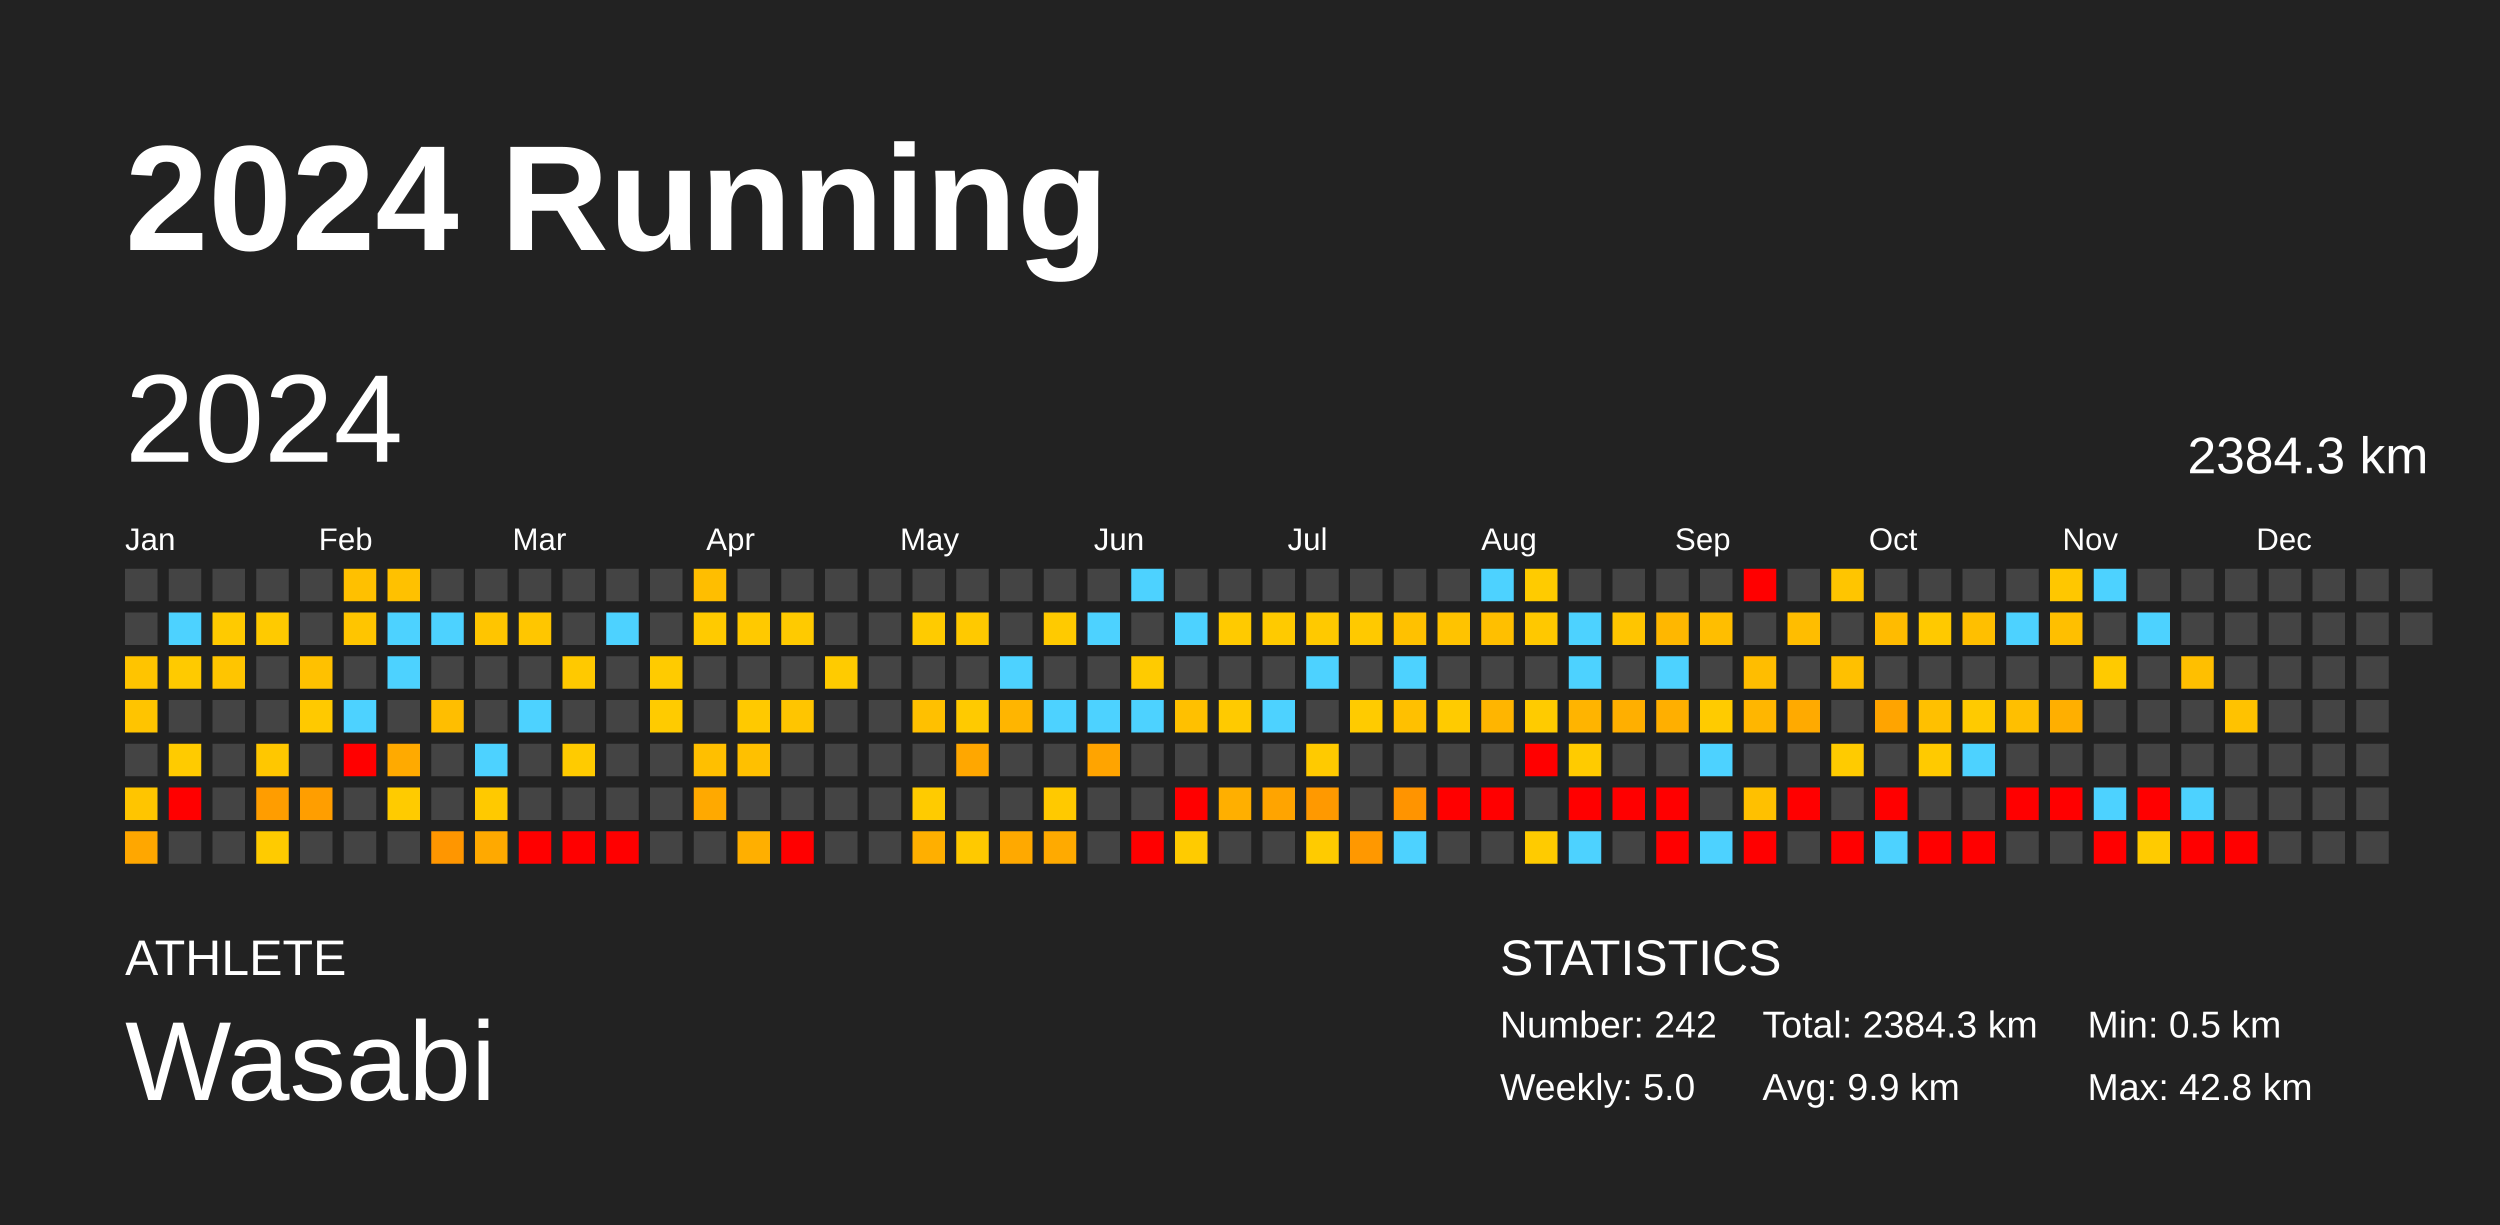
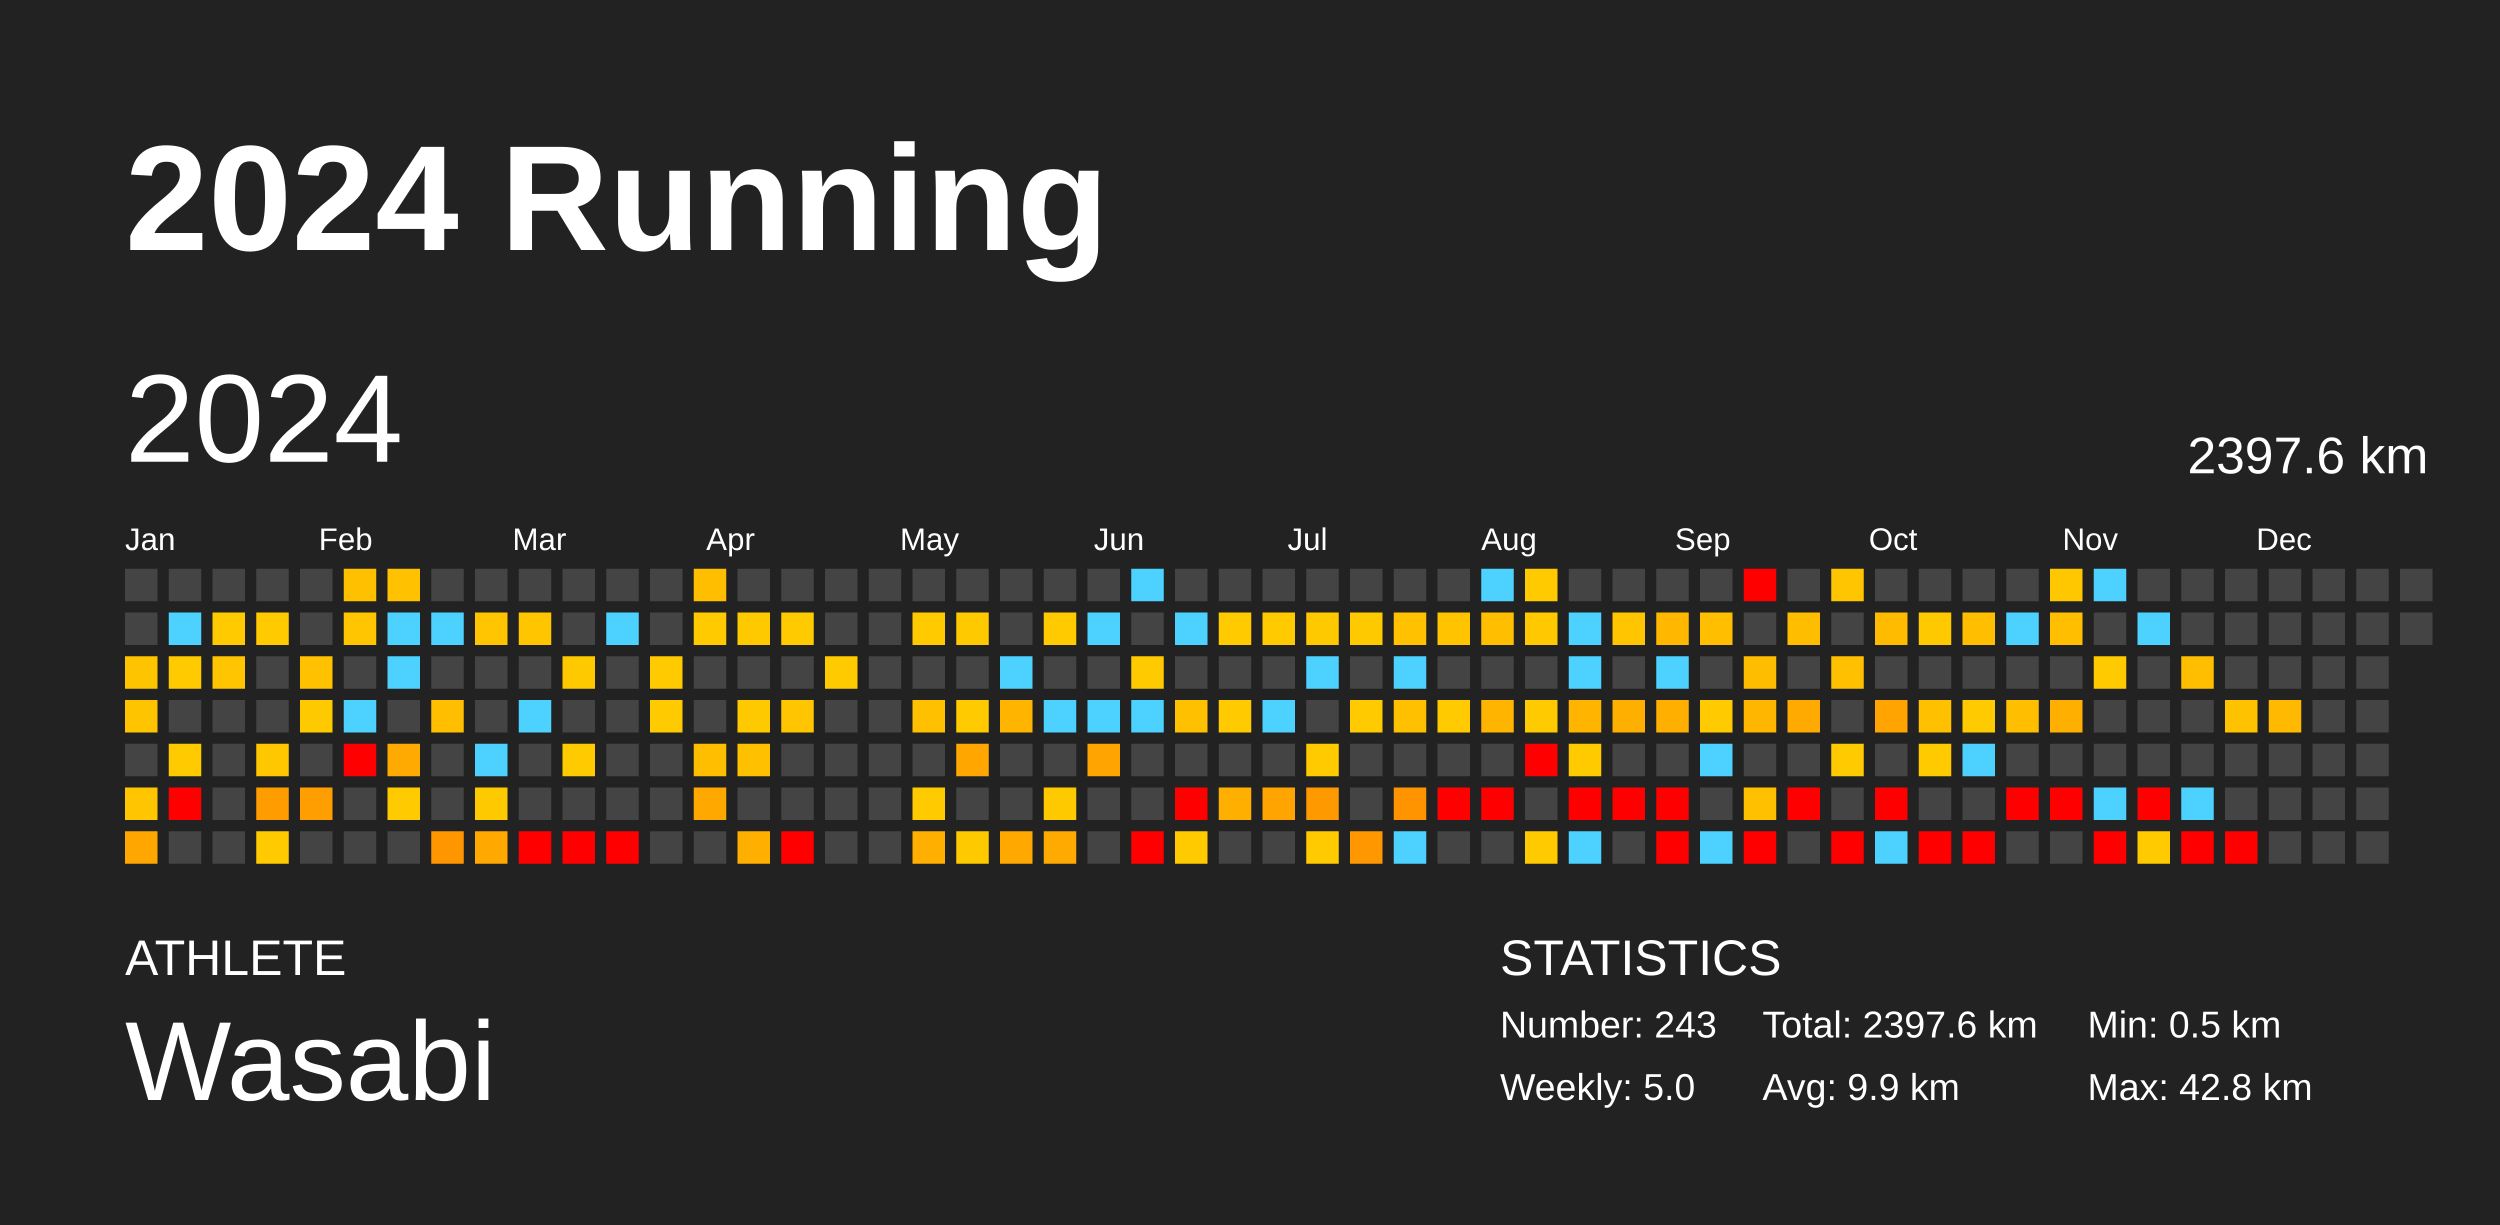
<svg xmlns="http://www.w3.org/2000/svg" baseProfile="full" height="98mm" version="1.1" viewBox="0,0,200,98" width="200mm">
  <defs />
  <rect fill="#222222" height="98" width="200" x="0" y="0" />
  <text fill="#FFFFFF" style="font-size:12px; font-family:Arial; font-weight:bold;" x="10" y="20">2024 Running</text>
  <text fill="#FFFFFF" style="font-size:4px; font-family:Arial" x="10" y="78">ATHLETE</text>
  <text fill="#FFFFFF" style="font-size:9px; font-family:Arial" x="10" y="88">Wasabi</text>
  <text fill="#FFFFFF" style="font-size:4px; font-family:Arial" x="120" y="78">STATISTICS</text>
-   <text fill="#FFFFFF" style="font-size:3px; font-family:Arial" x="120" y="83">Number: 242</text>
+   <text fill="#FFFFFF" style="font-size:3px; font-family:Arial" x="120" y="83">Number: 243</text>
  <text fill="#FFFFFF" style="font-size:3px; font-family:Arial" x="120" y="88">Weekly: 5.0</text>
-   <text fill="#FFFFFF" style="font-size:3px; font-family:Arial" x="141" y="83">Total: 2384.3 km</text>
+   <text fill="#FFFFFF" style="font-size:3px; font-family:Arial" x="141" y="83">Total: 2397.6 km</text>
  <text fill="#FFFFFF" style="font-size:3px; font-family:Arial" x="141" y="88">Avg: 9.9 km</text>
  <text fill="#FFFFFF" style="font-size:3px; font-family:Arial" x="167" y="83">Min: 0.5 km</text>
  <text fill="#FFFFFF" style="font-size:3px; font-family:Arial" x="167" y="88">Max: 42.8 km</text>
  <text dominant-baseline="hanging" fill="#FFFFFF" style="font-size:10.0px; font-family:Arial;" x="10" y="30">2024</text>
-   <text dominant-baseline="hanging" fill="#FFFFFF" style="font-size:4.125px; font-family:Arial;" x="175" y="35">2384.3 km</text>
+   <text dominant-baseline="hanging" fill="#FFFFFF" style="font-size:4.125px; font-family:Arial;" x="175" y="35">2397.6 km</text>
  <text fill="#FFFFFF" style="font-size:2.5px; font-family:Arial" x="10.0" y="44">Jan</text>
  <text fill="#FFFFFF" style="font-size:2.5px; font-family:Arial" x="25.5" y="44">Feb</text>
  <text fill="#FFFFFF" style="font-size:2.5px; font-family:Arial" x="41.0" y="44">Mar</text>
  <text fill="#FFFFFF" style="font-size:2.5px; font-family:Arial" x="56.5" y="44">Apr</text>
  <text fill="#FFFFFF" style="font-size:2.5px; font-family:Arial" x="72.0" y="44">May</text>
  <text fill="#FFFFFF" style="font-size:2.5px; font-family:Arial" x="87.5" y="44">Jun</text>
  <text fill="#FFFFFF" style="font-size:2.5px; font-family:Arial" x="103.0" y="44">Jul</text>
  <text fill="#FFFFFF" style="font-size:2.5px; font-family:Arial" x="118.5" y="44">Aug</text>
  <text fill="#FFFFFF" style="font-size:2.5px; font-family:Arial" x="134.0" y="44">Sep</text>
  <text fill="#FFFFFF" style="font-size:2.5px; font-family:Arial" x="149.5" y="44">Oct</text>
  <text fill="#FFFFFF" style="font-size:2.5px; font-family:Arial" x="165.0" y="44">Nov</text>
  <text fill="#FFFFFF" style="font-size:2.5px; font-family:Arial" x="180.5" y="44">Dec</text>
  <rect fill="#444444" height="2.6" width="2.6" x="10.0" y="45.5" />
  <rect fill="#444444" height="2.6" width="2.6" x="10.0" y="49.0" />
  <rect fill="#ffc400" height="2.6" width="2.6" x="10.0" y="52.5" />
  <rect fill="#ffc400" height="2.6" width="2.6" x="10.0" y="56.0" />
  <rect fill="#444444" height="2.6" width="2.6" x="10.0" y="59.5" />
  <rect fill="#ffc500" height="2.6" width="2.6" x="10.0" y="63.0" />
  <rect fill="#ffa700" height="2.6" width="2.6" x="10.0" y="66.5" />
  <rect fill="#444444" height="2.6" width="2.6" x="13.5" y="45.5" />
  <rect fill="#4dd2ff" height="2.6" width="2.6" x="13.5" y="49.0" />
  <rect fill="#ffca00" height="2.6" width="2.6" x="13.5" y="52.5" />
  <rect fill="#444444" height="2.6" width="2.6" x="13.5" y="56.0" />
  <rect fill="#ffcb00" height="2.6" width="2.6" x="13.5" y="59.5" />
  <rect fill="red" height="2.6" width="2.6" x="13.5" y="63.0" />
  <rect fill="#444444" height="2.6" width="2.6" x="13.5" y="66.5" />
  <rect fill="#444444" height="2.6" width="2.6" x="17.0" y="45.5" />
  <rect fill="#ffca00" height="2.6" width="2.6" x="17.0" y="49.0" />
  <rect fill="#ffc500" height="2.6" width="2.6" x="17.0" y="52.5" />
  <rect fill="#444444" height="2.6" width="2.6" x="17.0" y="56.0" />
  <rect fill="#444444" height="2.6" width="2.6" x="17.0" y="59.5" />
  <rect fill="#444444" height="2.6" width="2.6" x="17.0" y="63.0" />
  <rect fill="#444444" height="2.6" width="2.6" x="17.0" y="66.5" />
  <rect fill="#444444" height="2.6" width="2.6" x="20.5" y="45.5" />
  <rect fill="#ffca00" height="2.6" width="2.6" x="20.5" y="49.0" />
  <rect fill="#444444" height="2.6" width="2.6" x="20.5" y="52.5" />
  <rect fill="#444444" height="2.6" width="2.6" x="20.5" y="56.0" />
  <rect fill="#ffc700" height="2.6" width="2.6" x="20.5" y="59.5" />
  <rect fill="#ff9d00" height="2.6" width="2.6" x="20.5" y="63.0" />
  <rect fill="#ffcb00" height="2.6" width="2.6" x="20.5" y="66.5" />
  <rect fill="#444444" height="2.6" width="2.6" x="24.0" y="45.5" />
  <rect fill="#444444" height="2.6" width="2.6" x="24.0" y="49.0" />
  <rect fill="#ffc100" height="2.6" width="2.6" x="24.0" y="52.5" />
  <rect fill="#ffc900" height="2.6" width="2.6" x="24.0" y="56.0" />
  <rect fill="#444444" height="2.6" width="2.6" x="24.0" y="59.5" />
  <rect fill="#ff9e00" height="2.6" width="2.6" x="24.0" y="63.0" />
  <rect fill="#444444" height="2.6" width="2.6" x="24.0" y="66.5" />
  <rect fill="#ffc000" height="2.6" width="2.6" x="27.5" y="45.5" />
  <rect fill="#ffc500" height="2.6" width="2.6" x="27.5" y="49.0" />
  <rect fill="#444444" height="2.6" width="2.6" x="27.5" y="52.5" />
  <rect fill="#4dd2ff" height="2.6" width="2.6" x="27.5" y="56.0" />
  <rect fill="red" height="2.6" width="2.6" x="27.5" y="59.5" />
  <rect fill="#444444" height="2.6" width="2.6" x="27.5" y="63.0" />
  <rect fill="#444444" height="2.6" width="2.6" x="27.5" y="66.5" />
  <rect fill="#ffc100" height="2.6" width="2.6" x="31.0" y="45.5" />
  <rect fill="#4dd2ff" height="2.6" width="2.6" x="31.0" y="49.0" />
  <rect fill="#4dd2ff" height="2.6" width="2.6" x="31.0" y="52.5" />
  <rect fill="#444444" height="2.6" width="2.6" x="31.0" y="56.0" />
  <rect fill="#ffaa00" height="2.6" width="2.6" x="31.0" y="59.5" />
  <rect fill="#ffcb00" height="2.6" width="2.6" x="31.0" y="63.0" />
  <rect fill="#444444" height="2.6" width="2.6" x="31.0" y="66.5" />
  <rect fill="#444444" height="2.6" width="2.6" x="34.5" y="45.5" />
  <rect fill="#4dd2ff" height="2.6" width="2.6" x="34.5" y="49.0" />
  <rect fill="#444444" height="2.6" width="2.6" x="34.5" y="52.5" />
  <rect fill="#ffbe00" height="2.6" width="2.6" x="34.5" y="56.0" />
  <rect fill="#444444" height="2.6" width="2.6" x="34.5" y="59.5" />
  <rect fill="#444444" height="2.6" width="2.6" x="34.5" y="63.0" />
  <rect fill="#ff9600" height="2.6" width="2.6" x="34.5" y="66.5" />
  <rect fill="#444444" height="2.6" width="2.6" x="38.0" y="45.5" />
  <rect fill="#ffc500" height="2.6" width="2.6" x="38.0" y="49.0" />
  <rect fill="#444444" height="2.6" width="2.6" x="38.0" y="52.5" />
  <rect fill="#444444" height="2.6" width="2.6" x="38.0" y="56.0" />
  <rect fill="#4dd2ff" height="2.6" width="2.6" x="38.0" y="59.5" />
  <rect fill="#ffc900" height="2.6" width="2.6" x="38.0" y="63.0" />
  <rect fill="#ffa900" height="2.6" width="2.6" x="38.0" y="66.5" />
  <rect fill="#444444" height="2.6" width="2.6" x="41.5" y="45.5" />
  <rect fill="#ffc600" height="2.6" width="2.6" x="41.5" y="49.0" />
  <rect fill="#444444" height="2.6" width="2.6" x="41.5" y="52.5" />
  <rect fill="#4dd2ff" height="2.6" width="2.6" x="41.5" y="56.0" />
  <rect fill="#444444" height="2.6" width="2.6" x="41.5" y="59.5" />
  <rect fill="#444444" height="2.6" width="2.6" x="41.5" y="63.0" />
  <rect fill="red" height="2.6" width="2.6" x="41.5" y="66.5" />
  <rect fill="#444444" height="2.6" width="2.6" x="45.0" y="45.5" />
  <rect fill="#444444" height="2.6" width="2.6" x="45.0" y="49.0" />
  <rect fill="#ffc900" height="2.6" width="2.6" x="45.0" y="52.5" />
  <rect fill="#444444" height="2.6" width="2.6" x="45.0" y="56.0" />
  <rect fill="#ffcb00" height="2.6" width="2.6" x="45.0" y="59.5" />
  <rect fill="#444444" height="2.6" width="2.6" x="45.0" y="63.0" />
  <rect fill="red" height="2.6" width="2.6" x="45.0" y="66.5" />
  <rect fill="#444444" height="2.6" width="2.6" x="48.5" y="45.5" />
  <rect fill="#4dd2ff" height="2.6" width="2.6" x="48.5" y="49.0" />
  <rect fill="#444444" height="2.6" width="2.6" x="48.5" y="52.5" />
  <rect fill="#444444" height="2.6" width="2.6" x="48.5" y="56.0" />
  <rect fill="#444444" height="2.6" width="2.6" x="48.5" y="59.5" />
  <rect fill="#444444" height="2.6" width="2.6" x="48.5" y="63.0" />
  <rect fill="red" height="2.6" width="2.6" x="48.5" y="66.5" />
  <rect fill="#444444" height="2.6" width="2.6" x="52.0" y="45.5" />
  <rect fill="#444444" height="2.6" width="2.6" x="52.0" y="49.0" />
  <rect fill="#ffcb00" height="2.6" width="2.6" x="52.0" y="52.5" />
  <rect fill="#ffcb00" height="2.6" width="2.6" x="52.0" y="56.0" />
  <rect fill="#444444" height="2.6" width="2.6" x="52.0" y="59.5" />
  <rect fill="#444444" height="2.6" width="2.6" x="52.0" y="63.0" />
  <rect fill="#444444" height="2.6" width="2.6" x="52.0" y="66.5" />
  <rect fill="#ffbe00" height="2.6" width="2.6" x="55.5" y="45.5" />
  <rect fill="#ffca00" height="2.6" width="2.6" x="55.5" y="49.0" />
  <rect fill="#444444" height="2.6" width="2.6" x="55.5" y="52.5" />
  <rect fill="#444444" height="2.6" width="2.6" x="55.5" y="56.0" />
  <rect fill="#ffbf00" height="2.6" width="2.6" x="55.5" y="59.5" />
  <rect fill="#ffa900" height="2.6" width="2.6" x="55.5" y="63.0" />
  <rect fill="#444444" height="2.6" width="2.6" x="55.5" y="66.5" />
  <rect fill="#444444" height="2.6" width="2.6" x="59.0" y="45.5" />
  <rect fill="#ffc900" height="2.6" width="2.6" x="59.0" y="49.0" />
  <rect fill="#444444" height="2.6" width="2.6" x="59.0" y="52.5" />
  <rect fill="#ffc900" height="2.6" width="2.6" x="59.0" y="56.0" />
  <rect fill="#ffc000" height="2.6" width="2.6" x="59.0" y="59.5" />
  <rect fill="#444444" height="2.6" width="2.6" x="59.0" y="63.0" />
  <rect fill="#ffaf00" height="2.6" width="2.6" x="59.0" y="66.5" />
  <rect fill="#444444" height="2.6" width="2.6" x="62.5" y="45.5" />
  <rect fill="#ffca00" height="2.6" width="2.6" x="62.5" y="49.0" />
  <rect fill="#444444" height="2.6" width="2.6" x="62.5" y="52.5" />
  <rect fill="#ffc500" height="2.6" width="2.6" x="62.5" y="56.0" />
  <rect fill="#444444" height="2.6" width="2.6" x="62.5" y="59.5" />
  <rect fill="#444444" height="2.6" width="2.6" x="62.5" y="63.0" />
  <rect fill="red" height="2.6" width="2.6" x="62.5" y="66.5" />
  <rect fill="#444444" height="2.6" width="2.6" x="66.0" y="45.5" />
  <rect fill="#444444" height="2.6" width="2.6" x="66.0" y="49.0" />
  <rect fill="#ffcb00" height="2.6" width="2.6" x="66.0" y="52.5" />
  <rect fill="#444444" height="2.6" width="2.6" x="66.0" y="56.0" />
  <rect fill="#444444" height="2.6" width="2.6" x="66.0" y="59.5" />
  <rect fill="#444444" height="2.6" width="2.6" x="66.0" y="63.0" />
  <rect fill="#444444" height="2.6" width="2.6" x="66.0" y="66.5" />
  <rect fill="#444444" height="2.6" width="2.6" x="69.5" y="45.5" />
  <rect fill="#444444" height="2.6" width="2.6" x="69.5" y="49.0" />
  <rect fill="#444444" height="2.6" width="2.6" x="69.5" y="52.5" />
  <rect fill="#444444" height="2.6" width="2.6" x="69.5" y="56.0" />
  <rect fill="#444444" height="2.6" width="2.6" x="69.5" y="59.5" />
  <rect fill="#444444" height="2.6" width="2.6" x="69.5" y="63.0" />
  <rect fill="#444444" height="2.6" width="2.6" x="69.5" y="66.5" />
  <rect fill="#444444" height="2.6" width="2.6" x="73.0" y="45.5" />
  <rect fill="#ffcb00" height="2.6" width="2.6" x="73.0" y="49.0" />
  <rect fill="#444444" height="2.6" width="2.6" x="73.0" y="52.5" />
  <rect fill="#ffc000" height="2.6" width="2.6" x="73.0" y="56.0" />
  <rect fill="#444444" height="2.6" width="2.6" x="73.0" y="59.5" />
  <rect fill="#ffcb00" height="2.6" width="2.6" x="73.0" y="63.0" />
  <rect fill="#ffaf00" height="2.6" width="2.6" x="73.0" y="66.5" />
  <rect fill="#444444" height="2.6" width="2.6" x="76.5" y="45.5" />
  <rect fill="#ffc900" height="2.6" width="2.6" x="76.5" y="49.0" />
  <rect fill="#444444" height="2.6" width="2.6" x="76.5" y="52.5" />
  <rect fill="#ffca00" height="2.6" width="2.6" x="76.5" y="56.0" />
  <rect fill="#ffa700" height="2.6" width="2.6" x="76.5" y="59.5" />
  <rect fill="#444444" height="2.6" width="2.6" x="76.5" y="63.0" />
  <rect fill="#ffc900" height="2.6" width="2.6" x="76.5" y="66.5" />
  <rect fill="#444444" height="2.6" width="2.6" x="80.0" y="45.5" />
  <rect fill="#444444" height="2.6" width="2.6" x="80.0" y="49.0" />
  <rect fill="#4dd2ff" height="2.6" width="2.6" x="80.0" y="52.5" />
  <rect fill="#ffb500" height="2.6" width="2.6" x="80.0" y="56.0" />
  <rect fill="#444444" height="2.6" width="2.6" x="80.0" y="59.5" />
  <rect fill="#444444" height="2.6" width="2.6" x="80.0" y="63.0" />
  <rect fill="#ffa900" height="2.6" width="2.6" x="80.0" y="66.5" />
  <rect fill="#444444" height="2.6" width="2.6" x="83.5" y="45.5" />
  <rect fill="#ffca00" height="2.6" width="2.6" x="83.5" y="49.0" />
  <rect fill="#444444" height="2.6" width="2.6" x="83.5" y="52.5" />
  <rect fill="#4dd2ff" height="2.6" width="2.6" x="83.5" y="56.0" />
  <rect fill="#444444" height="2.6" width="2.6" x="83.5" y="59.5" />
  <rect fill="#ffc900" height="2.6" width="2.6" x="83.5" y="63.0" />
  <rect fill="#ffaa00" height="2.6" width="2.6" x="83.5" y="66.5" />
  <rect fill="#444444" height="2.6" width="2.6" x="87.0" y="45.5" />
  <rect fill="#4dd2ff" height="2.6" width="2.6" x="87.0" y="49.0" />
  <rect fill="#444444" height="2.6" width="2.6" x="87.0" y="52.5" />
  <rect fill="#4dd2ff" height="2.6" width="2.6" x="87.0" y="56.0" />
  <rect fill="#ffa400" height="2.6" width="2.6" x="87.0" y="59.5" />
  <rect fill="#444444" height="2.6" width="2.6" x="87.0" y="63.0" />
  <rect fill="#444444" height="2.6" width="2.6" x="87.0" y="66.5" />
  <rect fill="#4dd2ff" height="2.6" width="2.6" x="90.5" y="45.5" />
  <rect fill="#444444" height="2.6" width="2.6" x="90.5" y="49.0" />
  <rect fill="#ffcb00" height="2.6" width="2.6" x="90.5" y="52.5" />
  <rect fill="#4dd2ff" height="2.6" width="2.6" x="90.5" y="56.0" />
  <rect fill="#444444" height="2.6" width="2.6" x="90.5" y="59.5" />
  <rect fill="#444444" height="2.6" width="2.6" x="90.5" y="63.0" />
  <rect fill="red" height="2.6" width="2.6" x="90.5" y="66.5" />
  <rect fill="#444444" height="2.6" width="2.6" x="94.0" y="45.5" />
  <rect fill="#4dd2ff" height="2.6" width="2.6" x="94.0" y="49.0" />
  <rect fill="#444444" height="2.6" width="2.6" x="94.0" y="52.5" />
  <rect fill="#ffc000" height="2.6" width="2.6" x="94.0" y="56.0" />
  <rect fill="#444444" height="2.6" width="2.6" x="94.0" y="59.5" />
  <rect fill="red" height="2.6" width="2.6" x="94.0" y="63.0" />
  <rect fill="#ffcb00" height="2.6" width="2.6" x="94.0" y="66.5" />
  <rect fill="#444444" height="2.6" width="2.6" x="97.5" y="45.5" />
  <rect fill="#ffca00" height="2.6" width="2.6" x="97.5" y="49.0" />
  <rect fill="#444444" height="2.6" width="2.6" x="97.5" y="52.5" />
  <rect fill="#ffca00" height="2.6" width="2.6" x="97.5" y="56.0" />
  <rect fill="#444444" height="2.6" width="2.6" x="97.5" y="59.5" />
  <rect fill="#ffaf00" height="2.6" width="2.6" x="97.5" y="63.0" />
  <rect fill="#444444" height="2.6" width="2.6" x="97.5" y="66.5" />
  <rect fill="#444444" height="2.6" width="2.6" x="101.0" y="45.5" />
  <rect fill="#ffca00" height="2.6" width="2.6" x="101.0" y="49.0" />
  <rect fill="#444444" height="2.6" width="2.6" x="101.0" y="52.5" />
  <rect fill="#4dd2ff" height="2.6" width="2.6" x="101.0" y="56.0" />
  <rect fill="#444444" height="2.6" width="2.6" x="101.0" y="59.5" />
  <rect fill="#ffa400" height="2.6" width="2.6" x="101.0" y="63.0" />
  <rect fill="#444444" height="2.6" width="2.6" x="101.0" y="66.5" />
  <rect fill="#444444" height="2.6" width="2.6" x="104.5" y="45.5" />
  <rect fill="#ffc900" height="2.6" width="2.6" x="104.5" y="49.0" />
  <rect fill="#4dd2ff" height="2.6" width="2.6" x="104.5" y="52.5" />
  <rect fill="#444444" height="2.6" width="2.6" x="104.5" y="56.0" />
  <rect fill="#ffca00" height="2.6" width="2.6" x="104.5" y="59.5" />
  <rect fill="#ff9900" height="2.6" width="2.6" x="104.5" y="63.0" />
  <rect fill="#ffcb00" height="2.6" width="2.6" x="104.5" y="66.5" />
  <rect fill="#444444" height="2.6" width="2.6" x="108.0" y="45.5" />
  <rect fill="#ffc900" height="2.6" width="2.6" x="108.0" y="49.0" />
  <rect fill="#444444" height="2.6" width="2.6" x="108.0" y="52.5" />
  <rect fill="#ffcb00" height="2.6" width="2.6" x="108.0" y="56.0" />
  <rect fill="#444444" height="2.6" width="2.6" x="108.0" y="59.5" />
  <rect fill="#444444" height="2.6" width="2.6" x="108.0" y="63.0" />
  <rect fill="#ff9800" height="2.6" width="2.6" x="108.0" y="66.5" />
  <rect fill="#444444" height="2.6" width="2.6" x="111.5" y="45.5" />
  <rect fill="#ffc100" height="2.6" width="2.6" x="111.5" y="49.0" />
  <rect fill="#4dd2ff" height="2.6" width="2.6" x="111.5" y="52.5" />
  <rect fill="#ffc000" height="2.6" width="2.6" x="111.5" y="56.0" />
  <rect fill="#444444" height="2.6" width="2.6" x="111.5" y="59.5" />
  <rect fill="#ff9400" height="2.6" width="2.6" x="111.5" y="63.0" />
  <rect fill="#4dd2ff" height="2.6" width="2.6" x="111.5" y="66.5" />
  <rect fill="#444444" height="2.6" width="2.6" x="115.0" y="45.5" />
  <rect fill="#ffc300" height="2.6" width="2.6" x="115.0" y="49.0" />
  <rect fill="#444444" height="2.6" width="2.6" x="115.0" y="52.5" />
  <rect fill="#ffcb00" height="2.6" width="2.6" x="115.0" y="56.0" />
  <rect fill="#444444" height="2.6" width="2.6" x="115.0" y="59.5" />
  <rect fill="red" height="2.6" width="2.6" x="115.0" y="63.0" />
  <rect fill="#444444" height="2.6" width="2.6" x="115.0" y="66.5" />
  <rect fill="#4dd2ff" height="2.6" width="2.6" x="118.5" y="45.5" />
  <rect fill="#ffbf00" height="2.6" width="2.6" x="118.5" y="49.0" />
  <rect fill="#444444" height="2.6" width="2.6" x="118.5" y="52.5" />
  <rect fill="#ffb500" height="2.6" width="2.6" x="118.5" y="56.0" />
  <rect fill="#444444" height="2.6" width="2.6" x="118.5" y="59.5" />
  <rect fill="red" height="2.6" width="2.6" x="118.5" y="63.0" />
  <rect fill="#444444" height="2.6" width="2.6" x="118.5" y="66.5" />
  <rect fill="#ffcb00" height="2.6" width="2.6" x="122.0" y="45.5" />
  <rect fill="#ffc800" height="2.6" width="2.6" x="122.0" y="49.0" />
  <rect fill="#444444" height="2.6" width="2.6" x="122.0" y="52.5" />
  <rect fill="#ffcb00" height="2.6" width="2.6" x="122.0" y="56.0" />
  <rect fill="red" height="2.6" width="2.6" x="122.0" y="59.5" />
  <rect fill="#444444" height="2.6" width="2.6" x="122.0" y="63.0" />
  <rect fill="#ffcb00" height="2.6" width="2.6" x="122.0" y="66.5" />
  <rect fill="#444444" height="2.6" width="2.6" x="125.5" y="45.5" />
  <rect fill="#4dd2ff" height="2.6" width="2.6" x="125.5" y="49.0" />
  <rect fill="#4dd2ff" height="2.6" width="2.6" x="125.5" y="52.5" />
  <rect fill="#ffb400" height="2.6" width="2.6" x="125.5" y="56.0" />
  <rect fill="#ffcb00" height="2.6" width="2.6" x="125.5" y="59.5" />
  <rect fill="red" height="2.6" width="2.6" x="125.5" y="63.0" />
  <rect fill="#4dd2ff" height="2.6" width="2.6" x="125.5" y="66.5" />
  <rect fill="#444444" height="2.6" width="2.6" x="129.0" y="45.5" />
  <rect fill="#ffc500" height="2.6" width="2.6" x="129.0" y="49.0" />
  <rect fill="#444444" height="2.6" width="2.6" x="129.0" y="52.5" />
  <rect fill="#ffaf00" height="2.6" width="2.6" x="129.0" y="56.0" />
  <rect fill="#444444" height="2.6" width="2.6" x="129.0" y="59.5" />
  <rect fill="red" height="2.6" width="2.6" x="129.0" y="63.0" />
  <rect fill="#444444" height="2.6" width="2.6" x="129.0" y="66.5" />
  <rect fill="#444444" height="2.6" width="2.6" x="132.5" y="45.5" />
  <rect fill="#ffb700" height="2.6" width="2.6" x="132.5" y="49.0" />
  <rect fill="#4dd2ff" height="2.6" width="2.6" x="132.5" y="52.5" />
  <rect fill="#ffaf00" height="2.6" width="2.6" x="132.5" y="56.0" />
  <rect fill="#444444" height="2.6" width="2.6" x="132.5" y="59.5" />
  <rect fill="red" height="2.6" width="2.6" x="132.5" y="63.0" />
  <rect fill="red" height="2.6" width="2.6" x="132.5" y="66.5" />
  <rect fill="#444444" height="2.6" width="2.6" x="136.0" y="45.5" />
  <rect fill="#ffbe00" height="2.6" width="2.6" x="136.0" y="49.0" />
  <rect fill="#444444" height="2.6" width="2.6" x="136.0" y="52.5" />
  <rect fill="#ffcb00" height="2.6" width="2.6" x="136.0" y="56.0" />
  <rect fill="#4dd2ff" height="2.6" width="2.6" x="136.0" y="59.5" />
  <rect fill="#444444" height="2.6" width="2.6" x="136.0" y="63.0" />
  <rect fill="#4dd2ff" height="2.6" width="2.6" x="136.0" y="66.5" />
  <rect fill="red" height="2.6" width="2.6" x="139.5" y="45.5" />
  <rect fill="#444444" height="2.6" width="2.6" x="139.5" y="49.0" />
  <rect fill="#ffbd00" height="2.6" width="2.6" x="139.5" y="52.5" />
  <rect fill="#ffb600" height="2.6" width="2.6" x="139.5" y="56.0" />
  <rect fill="#444444" height="2.6" width="2.6" x="139.5" y="59.5" />
  <rect fill="#ffc000" height="2.6" width="2.6" x="139.5" y="63.0" />
  <rect fill="red" height="2.6" width="2.6" x="139.5" y="66.5" />
  <rect fill="#444444" height="2.6" width="2.6" x="143.0" y="45.5" />
  <rect fill="#ffbd00" height="2.6" width="2.6" x="143.0" y="49.0" />
  <rect fill="#444444" height="2.6" width="2.6" x="143.0" y="52.5" />
  <rect fill="#ffaa00" height="2.6" width="2.6" x="143.0" y="56.0" />
  <rect fill="#444444" height="2.6" width="2.6" x="143.0" y="59.5" />
  <rect fill="red" height="2.6" width="2.6" x="143.0" y="63.0" />
  <rect fill="#444444" height="2.6" width="2.6" x="143.0" y="66.5" />
  <rect fill="#ffc500" height="2.6" width="2.6" x="146.5" y="45.5" />
  <rect fill="#444444" height="2.6" width="2.6" x="146.5" y="49.0" />
  <rect fill="#ffc000" height="2.6" width="2.6" x="146.5" y="52.5" />
  <rect fill="#444444" height="2.6" width="2.6" x="146.5" y="56.0" />
  <rect fill="#ffcb00" height="2.6" width="2.6" x="146.5" y="59.5" />
  <rect fill="#444444" height="2.6" width="2.6" x="146.5" y="63.0" />
  <rect fill="red" height="2.6" width="2.6" x="146.5" y="66.5" />
  <rect fill="#444444" height="2.6" width="2.6" x="150.0" y="45.5" />
  <rect fill="#ffbb00" height="2.6" width="2.6" x="150.0" y="49.0" />
  <rect fill="#444444" height="2.6" width="2.6" x="150.0" y="52.5" />
  <rect fill="#ffa400" height="2.6" width="2.6" x="150.0" y="56.0" />
  <rect fill="#444444" height="2.6" width="2.6" x="150.0" y="59.5" />
  <rect fill="red" height="2.6" width="2.6" x="150.0" y="63.0" />
  <rect fill="#4dd2ff" height="2.6" width="2.6" x="150.0" y="66.5" />
  <rect fill="#444444" height="2.6" width="2.6" x="153.5" y="45.5" />
  <rect fill="#ffc900" height="2.6" width="2.6" x="153.5" y="49.0" />
  <rect fill="#444444" height="2.6" width="2.6" x="153.5" y="52.5" />
  <rect fill="#ffc000" height="2.6" width="2.6" x="153.5" y="56.0" />
  <rect fill="#ffca00" height="2.6" width="2.6" x="153.5" y="59.5" />
  <rect fill="#444444" height="2.6" width="2.6" x="153.5" y="63.0" />
  <rect fill="red" height="2.6" width="2.6" x="153.5" y="66.5" />
  <rect fill="#444444" height="2.6" width="2.6" x="157.0" y="45.5" />
  <rect fill="#ffbf00" height="2.6" width="2.6" x="157.0" y="49.0" />
  <rect fill="#444444" height="2.6" width="2.6" x="157.0" y="52.5" />
  <rect fill="#ffca00" height="2.6" width="2.6" x="157.0" y="56.0" />
  <rect fill="#4dd2ff" height="2.6" width="2.6" x="157.0" y="59.5" />
  <rect fill="#444444" height="2.6" width="2.6" x="157.0" y="63.0" />
  <rect fill="red" height="2.6" width="2.6" x="157.0" y="66.5" />
  <rect fill="#444444" height="2.6" width="2.6" x="160.5" y="45.5" />
  <rect fill="#4dd2ff" height="2.6" width="2.6" x="160.5" y="49.0" />
  <rect fill="#444444" height="2.6" width="2.6" x="160.5" y="52.5" />
  <rect fill="#ffbf00" height="2.6" width="2.6" x="160.5" y="56.0" />
  <rect fill="#444444" height="2.6" width="2.6" x="160.5" y="59.5" />
  <rect fill="red" height="2.6" width="2.6" x="160.5" y="63.0" />
  <rect fill="#444444" height="2.6" width="2.6" x="160.5" y="66.5" />
  <rect fill="#ffc700" height="2.6" width="2.6" x="164.0" y="45.5" />
  <rect fill="#ffbf00" height="2.6" width="2.6" x="164.0" y="49.0" />
  <rect fill="#444444" height="2.6" width="2.6" x="164.0" y="52.5" />
  <rect fill="#ffaf00" height="2.6" width="2.6" x="164.0" y="56.0" />
  <rect fill="#444444" height="2.6" width="2.6" x="164.0" y="59.5" />
  <rect fill="red" height="2.6" width="2.6" x="164.0" y="63.0" />
  <rect fill="#444444" height="2.6" width="2.6" x="164.0" y="66.5" />
  <rect fill="#4dd2ff" height="2.6" width="2.6" x="167.5" y="45.5" />
  <rect fill="#444444" height="2.6" width="2.6" x="167.5" y="49.0" />
  <rect fill="#ffca00" height="2.6" width="2.6" x="167.5" y="52.5" />
  <rect fill="#444444" height="2.6" width="2.6" x="167.5" y="56.0" />
  <rect fill="#444444" height="2.6" width="2.6" x="167.5" y="59.5" />
  <rect fill="#4dd2ff" height="2.6" width="2.6" x="167.5" y="63.0" />
  <rect fill="red" height="2.6" width="2.6" x="167.5" y="66.5" />
  <rect fill="#444444" height="2.6" width="2.6" x="171.0" y="45.5" />
  <rect fill="#4dd2ff" height="2.6" width="2.6" x="171.0" y="49.0" />
  <rect fill="#444444" height="2.6" width="2.6" x="171.0" y="52.5" />
  <rect fill="#444444" height="2.6" width="2.6" x="171.0" y="56.0" />
  <rect fill="#444444" height="2.6" width="2.6" x="171.0" y="59.5" />
  <rect fill="red" height="2.6" width="2.6" x="171.0" y="63.0" />
  <rect fill="#ffcb00" height="2.6" width="2.6" x="171.0" y="66.5" />
  <rect fill="#444444" height="2.6" width="2.6" x="174.5" y="45.5" />
  <rect fill="#444444" height="2.6" width="2.6" x="174.5" y="49.0" />
  <rect fill="#ffbf00" height="2.6" width="2.6" x="174.5" y="52.5" />
  <rect fill="#444444" height="2.6" width="2.6" x="174.5" y="56.0" />
  <rect fill="#444444" height="2.6" width="2.6" x="174.5" y="59.5" />
  <rect fill="#4dd2ff" height="2.6" width="2.6" x="174.5" y="63.0" />
  <rect fill="red" height="2.6" width="2.6" x="174.5" y="66.5" />
  <rect fill="#444444" height="2.6" width="2.6" x="178.0" y="45.5" />
  <rect fill="#444444" height="2.6" width="2.6" x="178.0" y="49.0" />
  <rect fill="#444444" height="2.6" width="2.6" x="178.0" y="52.5" />
  <rect fill="#ffc200" height="2.6" width="2.6" x="178.0" y="56.0" />
  <rect fill="#444444" height="2.6" width="2.6" x="178.0" y="59.5" />
  <rect fill="#444444" height="2.6" width="2.6" x="178.0" y="63.0" />
  <rect fill="red" height="2.6" width="2.6" x="178.0" y="66.5" />
  <rect fill="#444444" height="2.6" width="2.6" x="181.5" y="45.5" />
  <rect fill="#444444" height="2.6" width="2.6" x="181.5" y="49.0" />
  <rect fill="#444444" height="2.6" width="2.6" x="181.5" y="52.5" />
-   <rect fill="#444444" height="2.6" width="2.6" x="181.5" y="56.0" />
+   <rect fill="#ffb900" height="2.6" width="2.6" x="181.5" y="56.0" />
  <rect fill="#444444" height="2.6" width="2.6" x="181.5" y="59.5" />
  <rect fill="#444444" height="2.6" width="2.6" x="181.5" y="63.0" />
  <rect fill="#444444" height="2.6" width="2.6" x="181.5" y="66.5" />
  <rect fill="#444444" height="2.6" width="2.6" x="185.0" y="45.5" />
  <rect fill="#444444" height="2.6" width="2.6" x="185.0" y="49.0" />
  <rect fill="#444444" height="2.6" width="2.6" x="185.0" y="52.5" />
  <rect fill="#444444" height="2.6" width="2.6" x="185.0" y="56.0" />
  <rect fill="#444444" height="2.6" width="2.6" x="185.0" y="59.5" />
  <rect fill="#444444" height="2.6" width="2.6" x="185.0" y="63.0" />
  <rect fill="#444444" height="2.6" width="2.6" x="185.0" y="66.5" />
  <rect fill="#444444" height="2.6" width="2.6" x="188.5" y="45.5" />
  <rect fill="#444444" height="2.6" width="2.6" x="188.5" y="49.0" />
  <rect fill="#444444" height="2.6" width="2.6" x="188.5" y="52.5" />
  <rect fill="#444444" height="2.6" width="2.6" x="188.5" y="56.0" />
  <rect fill="#444444" height="2.6" width="2.6" x="188.5" y="59.5" />
  <rect fill="#444444" height="2.6" width="2.6" x="188.5" y="63.0" />
  <rect fill="#444444" height="2.6" width="2.6" x="188.5" y="66.5" />
  <rect fill="#444444" height="2.6" width="2.6" x="192.0" y="45.5" />
  <rect fill="#444444" height="2.6" width="2.6" x="192.0" y="49.0" />
</svg>
